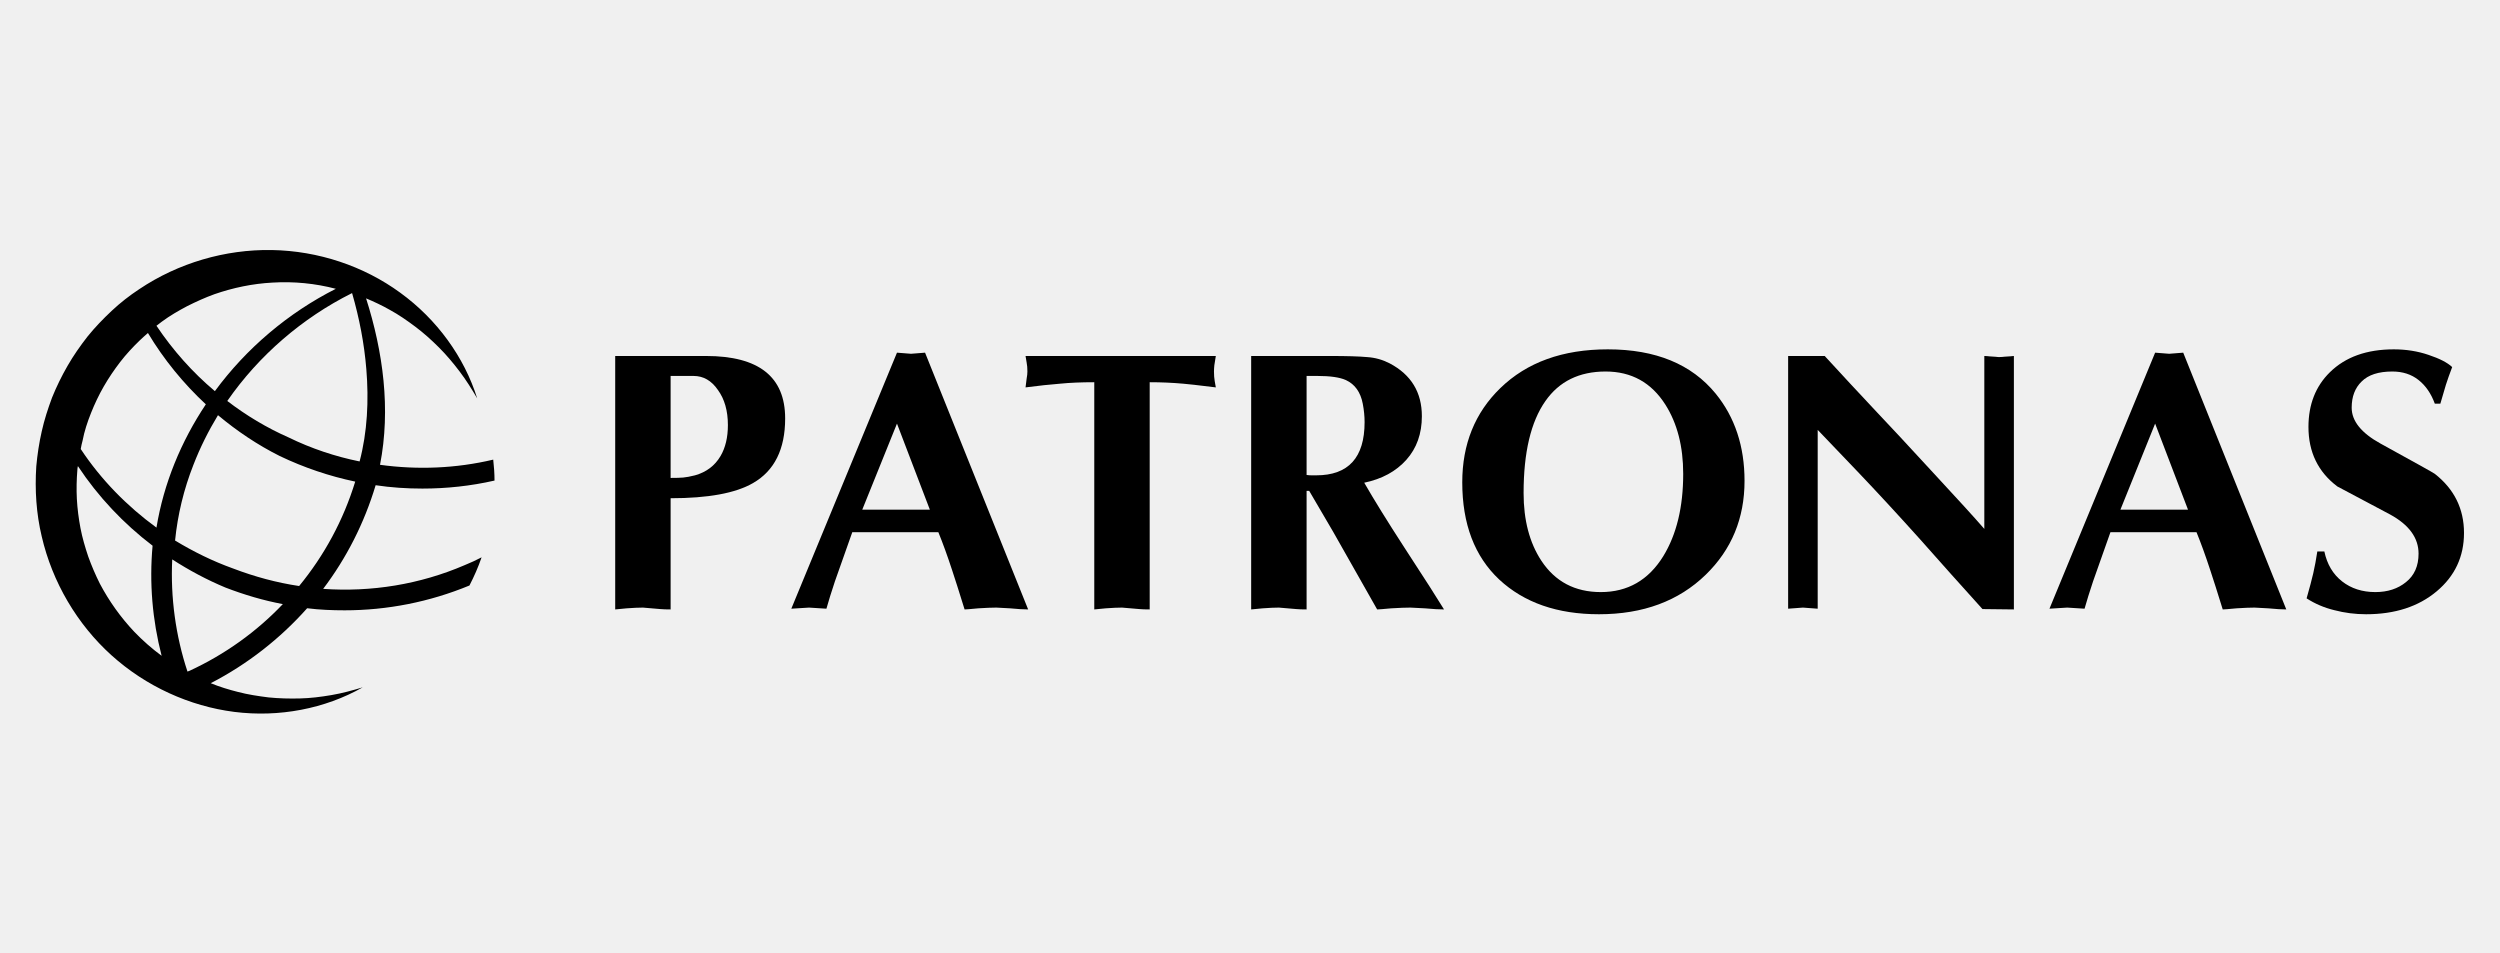
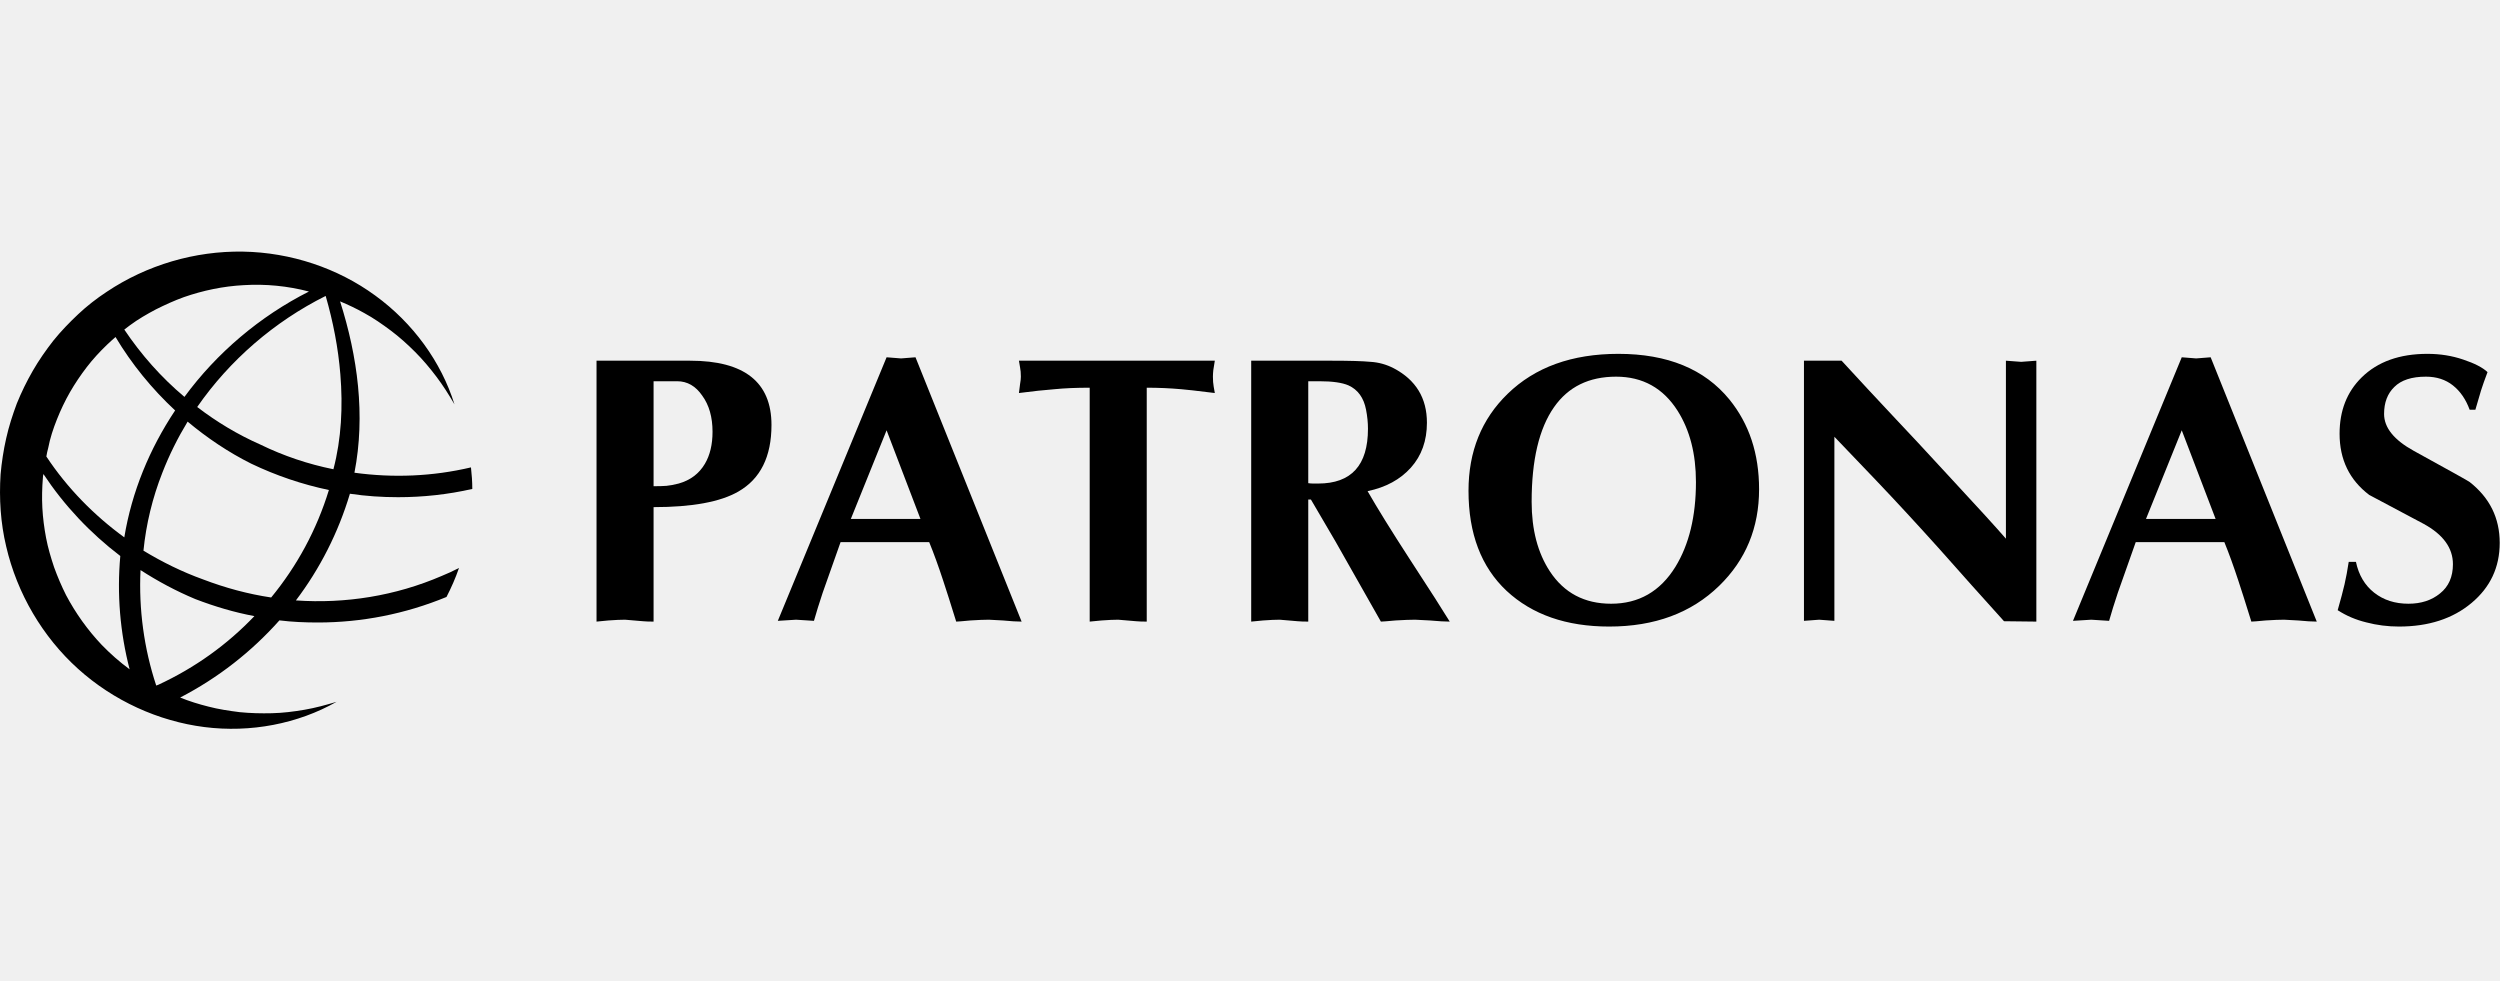
- <svg xmlns="http://www.w3.org/2000/svg" width="210" height="80" viewBox="0 0 210 80" fill="none">
-   <path d="M56.332 41.852V51.193C55.98 51.193 55.691 51.183 55.463 51.162C54.574 51.08 54.087 51.038 54.005 51.038C53.653 51.038 53.198 51.059 52.639 51.1C52.08 51.162 51.76 51.193 51.677 51.193V29.903H59.312C63.739 29.903 65.953 31.652 65.953 35.148C65.953 37.734 65.053 39.545 63.253 40.579C61.784 41.428 59.477 41.852 56.332 41.852ZM56.332 31.579V40.145C56.787 40.145 57.139 40.135 57.387 40.114C57.636 40.093 57.967 40.031 58.38 39.928C59.332 39.659 60.046 39.121 60.522 38.314C60.936 37.61 61.143 36.741 61.143 35.707C61.143 34.507 60.863 33.524 60.305 32.758C59.767 31.972 59.084 31.579 58.256 31.579H56.332Z" fill="black" />
-   <path d="M78.822 44.707H71.591C70.929 46.569 70.443 47.945 70.132 48.835C69.843 49.704 69.605 50.469 69.419 51.131L67.96 51.038L66.47 51.131L75.346 29.624L76.526 29.717L77.705 29.624L86.364 51.193C85.991 51.193 85.484 51.162 84.843 51.1C84.202 51.059 83.819 51.038 83.695 51.038C83.322 51.038 82.816 51.059 82.174 51.1C81.533 51.162 81.15 51.193 81.026 51.193C80.571 49.724 80.219 48.617 79.971 47.873C79.578 46.673 79.195 45.617 78.822 44.707ZM72.429 42.814H78.109L75.346 35.583L72.429 42.814Z" fill="black" />
-   <path d="M96.574 32.107V51.193C96.222 51.193 95.933 51.183 95.705 51.162C94.816 51.08 94.329 51.038 94.246 51.038C93.895 51.038 93.44 51.059 92.881 51.1C92.322 51.162 92.002 51.193 91.919 51.193V32.107C90.822 32.107 89.86 32.148 89.033 32.231C88.226 32.293 87.264 32.396 86.146 32.541C86.188 32.252 86.219 32.003 86.239 31.796C86.281 31.569 86.302 31.372 86.302 31.207C86.302 30.917 86.281 30.669 86.239 30.462C86.198 30.234 86.167 30.048 86.146 29.903H102.129C102.088 30.193 102.047 30.451 102.005 30.679C101.985 30.886 101.974 31.062 101.974 31.207C101.974 31.517 101.995 31.786 102.036 32.014C102.078 32.221 102.109 32.396 102.129 32.541C100.619 32.355 99.709 32.252 99.398 32.231C98.467 32.148 97.526 32.107 96.574 32.107Z" fill="black" />
-   <path d="M105.098 51.193V29.903H111.709C113.137 29.903 114.181 29.934 114.843 29.996C115.506 30.038 116.137 30.214 116.737 30.524C118.537 31.476 119.437 32.955 119.437 34.962C119.437 36.431 119.002 37.652 118.133 38.624C117.264 39.597 116.085 40.238 114.595 40.548C115.402 41.955 116.53 43.776 117.978 46.011C118.95 47.5 119.654 48.586 120.088 49.269L121.299 51.193C120.906 51.193 120.368 51.162 119.685 51.1C119.023 51.059 118.619 51.038 118.475 51.038C118.081 51.038 117.544 51.059 116.861 51.1C116.199 51.162 115.806 51.193 115.681 51.193L111.988 44.676L109.971 41.231H109.754V51.193C109.402 51.193 109.112 51.183 108.885 51.162C107.995 51.08 107.509 51.038 107.426 51.038C107.074 51.038 106.619 51.059 106.061 51.1C105.502 51.162 105.181 51.193 105.098 51.193ZM109.754 31.579V39.897C109.899 39.917 110.033 39.928 110.157 39.928C110.281 39.928 110.416 39.928 110.561 39.928C113.271 39.928 114.626 38.438 114.626 35.459C114.626 34.962 114.575 34.445 114.471 33.907C114.285 32.934 113.809 32.272 113.043 31.921C112.526 31.693 111.73 31.579 110.654 31.579H109.754Z" fill="black" />
-   <path d="M146.541 40.393C146.541 43.538 145.454 46.166 143.282 48.276C141.006 50.49 138.016 51.597 134.313 51.597C130.816 51.597 128.023 50.624 125.933 48.679C123.864 46.735 122.83 44.014 122.83 40.517C122.83 37.31 123.895 34.672 126.026 32.603C128.261 30.431 131.271 29.345 135.058 29.345C139.071 29.345 142.092 30.586 144.12 33.069C145.734 35.055 146.541 37.496 146.541 40.393ZM134.871 31.207C132.658 31.207 130.971 32.034 129.813 33.69C128.592 35.428 127.982 38.003 127.982 41.417C127.982 43.693 128.478 45.586 129.471 47.097C130.63 48.855 132.295 49.735 134.468 49.735C136.723 49.735 138.471 48.731 139.713 46.724C140.83 44.904 141.389 42.597 141.389 39.803C141.389 37.507 140.892 35.572 139.899 34C138.72 32.138 137.044 31.207 134.871 31.207Z" fill="black" />
-   <path d="M150.203 51.131V29.903H153.275C154.641 31.393 156.12 32.986 157.714 34.683C158.603 35.614 160.114 37.238 162.245 39.555C164.396 41.873 165.876 43.497 166.683 44.428V29.903L167.924 29.996L169.166 29.903V51.193L166.528 51.162C164.769 49.218 163.021 47.262 161.283 45.297C159.462 43.269 157.724 41.386 156.069 39.648L152.686 36.11V51.131L151.444 51.038L150.203 51.131Z" fill="black" />
-   <path d="M184.507 44.707H177.276C176.614 46.569 176.127 47.945 175.817 48.835C175.527 49.704 175.289 50.469 175.103 51.131L173.645 51.038L172.155 51.131L181.031 29.624L182.21 29.717L183.39 29.624L192.048 51.193C191.676 51.193 191.169 51.162 190.528 51.1C189.886 51.059 189.504 51.038 189.379 51.038C189.007 51.038 188.5 51.059 187.859 51.1C187.217 51.162 186.835 51.193 186.71 51.193C186.255 49.724 185.903 48.617 185.655 47.873C185.262 46.673 184.879 45.617 184.507 44.707ZM178.114 42.814H183.793L181.031 35.583L178.114 42.814Z" fill="black" />
-   <path d="M204.99 33.907H204.524C204.214 33.059 203.759 32.396 203.159 31.921C202.559 31.445 201.824 31.207 200.955 31.207C199.797 31.207 198.938 31.486 198.379 32.045C197.821 32.583 197.541 33.317 197.541 34.248C197.541 35.365 198.348 36.369 199.962 37.259C202.9 38.872 204.421 39.721 204.524 39.803C206.159 41.086 206.976 42.742 206.976 44.769C206.976 46.755 206.211 48.39 204.679 49.673C203.148 50.956 201.173 51.597 198.752 51.597C197.841 51.597 196.952 51.483 196.083 51.255C195.234 51.049 194.459 50.718 193.755 50.262C194.003 49.393 194.19 48.69 194.314 48.152C194.438 47.614 194.552 47.004 194.655 46.321H195.245C195.472 47.397 195.969 48.235 196.734 48.835C197.5 49.435 198.431 49.735 199.528 49.735C200.562 49.735 201.421 49.455 202.104 48.897C202.807 48.338 203.159 47.542 203.159 46.507C203.159 45.183 202.362 44.086 200.769 43.217C199.279 42.431 197.8 41.645 196.331 40.859C194.717 39.638 193.91 37.972 193.91 35.862C193.91 33.979 194.51 32.448 195.71 31.269C197.014 29.986 198.803 29.345 201.079 29.345C202.114 29.345 203.086 29.5 203.997 29.81C204.928 30.12 205.59 30.462 205.983 30.834C205.755 31.434 205.58 31.931 205.455 32.324C205.248 33.028 205.093 33.555 204.99 33.907Z" fill="black" />
-   <path d="M27.146 49.465C29.1 46.881 30.598 43.95 31.553 40.759C32.856 40.954 34.158 41.041 35.483 41.041C37.502 41.041 39.543 40.824 41.54 40.368C41.54 39.782 41.496 39.196 41.431 38.609C38.305 39.348 35.092 39.478 31.922 39.044C32.834 34.376 32.183 29.556 30.75 25.062C31.423 25.345 32.074 25.649 32.726 26.018C33.486 26.43 34.202 26.93 34.897 27.451C35.591 27.972 36.243 28.558 36.872 29.187C37.502 29.817 38.066 30.49 38.609 31.206C39.152 31.923 39.629 32.683 40.085 33.464C39 29.991 36.699 26.821 33.616 24.585C30.555 22.349 26.734 21.068 22.826 21.003C18.918 20.938 14.988 22.088 11.71 24.281C10.885 24.824 10.104 25.431 9.387 26.105C8.671 26.777 7.976 27.494 7.346 28.276C6.739 29.057 6.174 29.86 5.675 30.729C5.175 31.597 4.741 32.487 4.372 33.399C4.025 34.333 3.721 35.266 3.504 36.243C3.287 37.198 3.135 38.197 3.048 39.174C2.918 41.15 3.048 43.147 3.504 45.057C4.394 48.9 6.478 52.439 9.366 55.044C12.253 57.649 15.922 59.321 19.678 59.799C23.434 60.276 27.298 59.538 30.468 57.736C29.599 57.997 28.731 58.236 27.841 58.387C26.951 58.539 26.082 58.648 25.192 58.67C24.302 58.691 23.434 58.67 22.565 58.583C21.697 58.474 20.828 58.344 20.003 58.127C19.222 57.931 18.44 57.693 17.702 57.389C20.807 55.782 23.542 53.633 25.8 51.093C26.842 51.223 27.906 51.267 28.948 51.267C32.508 51.267 36.069 50.572 39.434 49.182C39.825 48.422 40.172 47.641 40.454 46.816C39.998 47.055 39.521 47.272 39.043 47.467C35.266 49.096 31.184 49.747 27.146 49.465ZM30.772 31.011C30.989 33.638 30.858 36.286 30.207 38.761C28.166 38.349 26.147 37.676 24.237 36.742C22.413 35.939 20.677 34.897 19.092 33.681C21.74 29.86 25.388 26.712 29.556 24.628H29.578C30.186 26.734 30.598 28.862 30.772 31.011ZM15.727 25.714C16.465 25.345 17.225 24.997 18.006 24.715C19.569 24.172 21.219 23.825 22.891 23.738C24.671 23.63 26.473 23.803 28.21 24.259C24.215 26.278 20.698 29.253 18.05 32.856C16.161 31.271 14.511 29.404 13.143 27.364C13.295 27.255 13.447 27.125 13.599 27.016C14.272 26.517 14.988 26.105 15.727 25.714ZM7.65 34.68C7.954 33.92 8.302 33.182 8.714 32.466C9.127 31.749 9.583 31.076 10.082 30.425C10.581 29.773 11.146 29.166 11.732 28.601C11.949 28.384 12.188 28.189 12.427 27.972C13.751 30.186 15.401 32.205 17.29 33.964C15.206 37.09 13.751 40.607 13.143 44.319C10.668 42.517 8.475 40.281 6.782 37.719C6.825 37.481 6.869 37.242 6.934 37.025C7.086 36.221 7.346 35.44 7.65 34.68ZM11.298 53.09C10.147 51.874 9.17 50.507 8.389 49.03C8.019 48.292 7.694 47.532 7.412 46.751C7.151 45.969 6.912 45.166 6.76 44.363C6.608 43.559 6.5 42.734 6.456 41.91C6.413 41.084 6.435 40.26 6.5 39.456C6.5 39.348 6.521 39.261 6.543 39.152C8.237 41.714 10.364 43.972 12.817 45.839C12.535 48.944 12.796 52.07 13.577 55.087C12.752 54.48 11.992 53.807 11.298 53.09ZM15.922 56.347C15.857 56.368 15.813 56.39 15.748 56.412C14.75 53.394 14.315 50.181 14.467 46.99C15.879 47.901 17.377 48.705 18.94 49.356C20.524 49.964 22.131 50.441 23.759 50.745C21.545 53.069 18.918 54.957 15.922 56.347ZM25.127 49.226C23.238 48.944 21.393 48.444 19.569 47.749C17.876 47.142 16.248 46.338 14.706 45.405C14.923 43.234 15.444 41.084 16.248 39.044C16.812 37.589 17.507 36.2 18.31 34.875C19.895 36.2 21.632 37.372 23.499 38.306C25.54 39.282 27.667 39.999 29.838 40.455C28.84 43.711 27.233 46.664 25.127 49.226Z" fill="black" />
+ <svg xmlns="http://www.w3.org/2000/svg" width="204" height="80" viewBox="0 0 204 80" fill="none">
+   <g clip-path="url(#clip0_28_681)">
+     <path d="M53.332 41.382V50.723C52.98 50.723 52.691 50.713 52.463 50.692C51.574 50.609 51.087 50.568 51.005 50.568C50.653 50.568 50.198 50.589 49.639 50.63C49.08 50.692 48.76 50.723 48.677 50.723V29.433H56.312C60.739 29.433 62.953 31.181 62.953 34.678C62.953 37.264 62.053 39.075 60.253 40.109C58.784 40.957 56.477 41.382 53.332 41.382ZM53.332 31.109V39.675C53.787 39.675 54.139 39.664 54.387 39.644C54.636 39.623 54.967 39.561 55.38 39.457C56.332 39.188 57.046 38.65 57.522 37.843C57.936 37.14 58.143 36.271 58.143 35.236C58.143 34.036 57.863 33.054 57.305 32.288C56.767 31.502 56.084 31.109 55.256 31.109H53.332Z" fill="black" />
+     <path d="M75.822 44.237H68.591C67.929 46.099 67.443 47.475 67.132 48.364C66.843 49.233 66.605 49.999 66.419 50.661L64.96 50.568L63.47 50.661L72.346 29.154L73.526 29.247L74.705 29.154L83.364 50.723C82.991 50.723 82.484 50.692 81.843 50.63C81.202 50.589 80.819 50.568 80.695 50.568C80.322 50.568 79.816 50.589 79.174 50.63C78.533 50.692 78.15 50.723 78.026 50.723C77.571 49.254 77.219 48.147 76.971 47.402C76.578 46.202 76.195 45.147 75.822 44.237ZM69.429 42.344H75.109L72.346 35.112L69.429 42.344Z" fill="black" />
+     <path d="M93.574 31.637V50.723C93.222 50.723 92.933 50.713 92.705 50.692C91.816 50.609 91.329 50.568 91.246 50.568C90.895 50.568 90.44 50.589 89.881 50.63C89.322 50.692 89.002 50.723 88.919 50.723V31.637C87.822 31.637 86.86 31.678 86.033 31.761C85.226 31.823 84.264 31.926 83.146 32.071C83.188 31.781 83.219 31.533 83.239 31.326C83.281 31.099 83.302 30.902 83.302 30.736C83.302 30.447 83.281 30.198 83.239 29.992C83.198 29.764 83.167 29.578 83.146 29.433H99.129C99.088 29.723 99.047 29.981 99.005 30.209C98.985 30.416 98.974 30.592 98.974 30.736C98.974 31.047 98.995 31.316 99.036 31.543C99.078 31.75 99.109 31.926 99.129 32.071C97.619 31.885 96.709 31.781 96.398 31.761C95.467 31.678 94.526 31.637 93.574 31.637Z" fill="black" />
+     <path d="M102.098 50.723V29.433H108.709C110.137 29.433 111.181 29.464 111.843 29.526C112.506 29.567 113.137 29.743 113.737 30.054C115.537 31.005 116.437 32.485 116.437 34.492C116.437 35.961 116.002 37.181 115.133 38.154C114.264 39.126 113.085 39.768 111.595 40.078C112.402 41.485 113.53 43.306 114.978 45.54C115.95 47.03 116.654 48.116 117.088 48.799L118.299 50.723C117.906 50.723 117.368 50.692 116.685 50.63C116.023 50.589 115.619 50.568 115.475 50.568C115.081 50.568 114.544 50.589 113.861 50.63C113.199 50.692 112.806 50.723 112.681 50.723L108.988 44.206L106.971 40.761H106.754V50.723C106.402 50.723 106.112 50.713 105.885 50.692C104.995 50.609 104.509 50.568 104.426 50.568C104.074 50.568 103.619 50.589 103.061 50.63C102.502 50.692 102.181 50.723 102.098 50.723ZM106.754 31.109V39.426C106.899 39.447 107.033 39.457 107.157 39.457C107.281 39.457 107.416 39.457 107.561 39.457C110.271 39.457 111.626 37.968 111.626 34.988C111.626 34.492 111.575 33.974 111.471 33.437C111.285 32.464 110.809 31.802 110.043 31.45C109.526 31.223 108.73 31.109 107.654 31.109H106.754Z" fill="black" />
+     <path d="M143.541 39.923C143.541 43.068 142.454 45.695 140.282 47.806C138.006 50.02 135.016 51.127 131.313 51.127C127.816 51.127 125.023 50.154 122.933 48.209C120.864 46.264 119.83 43.544 119.83 40.047C119.83 36.84 120.895 34.202 123.026 32.133C125.261 29.961 128.271 28.874 132.058 28.874C136.071 28.874 139.092 30.116 141.12 32.599C142.734 34.585 143.541 37.026 143.541 39.923ZM131.871 30.736C129.658 30.736 127.971 31.564 126.813 33.219C125.592 34.957 124.982 37.533 124.982 40.947C124.982 43.223 125.478 45.116 126.471 46.627C127.63 48.385 129.295 49.264 131.468 49.264C133.723 49.264 135.471 48.261 136.713 46.254C137.83 44.433 138.389 42.126 138.389 39.333C138.389 37.037 137.892 35.102 136.899 33.53C135.72 31.668 134.044 30.736 131.871 30.736Z" fill="black" />
+     <path d="M147.203 50.661V29.433H150.275C151.641 30.923 153.12 32.516 154.714 34.212C155.603 35.143 157.114 36.768 159.245 39.085C161.396 41.402 162.876 43.026 163.683 43.957V29.433L164.924 29.526L166.166 29.433V50.723L163.528 50.692C161.769 48.747 160.021 46.792 158.283 44.826C156.462 42.799 154.724 40.916 153.069 39.178L149.686 35.64V50.661L148.444 50.568L147.203 50.661Z" fill="black" />
+     <path d="M181.507 44.237H174.276C173.614 46.099 173.127 47.475 172.817 48.364C172.527 49.233 172.289 49.999 172.103 50.661L170.645 50.568L169.155 50.661L178.031 29.154L179.21 29.247L180.39 29.154L189.048 50.723C188.676 50.723 188.169 50.692 187.528 50.63C186.886 50.589 186.504 50.568 186.379 50.568C186.007 50.568 185.5 50.589 184.859 50.63C184.217 50.692 183.835 50.723 183.71 50.723C183.255 49.254 182.903 48.147 182.655 47.402C182.262 46.202 181.879 45.147 181.507 44.237ZM175.114 42.344H180.793L178.031 35.112L175.114 42.344Z" fill="black" />
+     <path d="M201.99 33.437H201.524C201.214 32.588 200.759 31.926 200.159 31.45C199.559 30.974 198.824 30.736 197.955 30.736C196.797 30.736 195.938 31.016 195.379 31.574C194.821 32.112 194.541 32.847 194.541 33.778C194.541 34.895 195.348 35.899 196.962 36.788C199.9 38.402 201.421 39.25 201.524 39.333C203.159 40.616 203.976 42.271 203.976 44.299C203.976 46.285 203.211 47.92 201.679 49.202C200.148 50.485 198.173 51.127 195.752 51.127C194.841 51.127 193.952 51.013 193.083 50.785C192.234 50.578 191.459 50.247 190.755 49.792C191.003 48.923 191.19 48.22 191.314 47.682C191.438 47.144 191.552 46.533 191.655 45.851H192.245C192.472 46.926 192.969 47.764 193.734 48.364C194.5 48.965 195.431 49.264 196.528 49.264C197.562 49.264 198.421 48.985 199.104 48.426C199.807 47.868 200.159 47.071 200.159 46.037C200.159 44.713 199.362 43.616 197.769 42.747C196.279 41.961 194.8 41.175 193.331 40.388C191.717 39.168 190.91 37.502 190.91 35.392C190.91 33.509 191.51 31.978 192.71 30.799C194.014 29.516 195.803 28.874 198.079 28.874C199.114 28.874 200.086 29.029 200.997 29.34C201.928 29.65 202.59 29.992 202.983 30.364C202.755 30.964 202.58 31.461 202.455 31.854C202.248 32.557 202.093 33.085 201.99 33.437Z" fill="black" />
+     <path d="M24.146 48.994C26.1 46.411 27.598 43.48 28.553 40.289C29.856 40.484 31.159 40.571 32.483 40.571C34.502 40.571 36.543 40.354 38.54 39.898C38.54 39.312 38.496 38.725 38.431 38.139C35.305 38.877 32.092 39.008 28.922 38.574C29.834 33.906 29.183 29.086 27.75 24.592C28.423 24.874 29.074 25.178 29.726 25.547C30.485 25.96 31.202 26.459 31.897 26.98C32.591 27.501 33.243 28.087 33.872 28.717C34.502 29.347 35.066 30.02 35.609 30.736C36.152 31.453 36.629 32.212 37.085 32.994C36 29.52 33.699 26.351 30.616 24.114C27.555 21.878 23.734 20.598 19.826 20.532C15.918 20.467 11.988 21.618 8.71 23.811C7.885 24.353 7.104 24.961 6.387 25.634C5.671 26.307 4.976 27.024 4.346 27.805C3.739 28.587 3.174 29.39 2.675 30.259C2.175 31.127 1.741 32.017 1.372 32.929C1.025 33.862 0.721 34.796 0.504 35.773C0.287 36.728 0.135 37.727 0.048 38.704C-0.082 40.679 0.048 42.677 0.504 44.587C1.394 48.43 3.478 51.969 6.366 54.574C9.253 57.179 12.922 58.851 16.678 59.328C20.434 59.806 24.298 59.068 27.468 57.266C26.599 57.526 25.731 57.765 24.841 57.917C23.951 58.069 23.082 58.178 22.192 58.199C21.302 58.221 20.434 58.199 19.565 58.113C18.697 58.004 17.828 57.874 17.003 57.657C16.222 57.461 15.44 57.222 14.702 56.919C17.807 55.312 20.542 53.163 22.8 50.623C23.842 50.753 24.906 50.796 25.948 50.796C29.509 50.796 33.069 50.102 36.434 48.712C36.825 47.952 37.172 47.171 37.454 46.346C36.998 46.584 36.521 46.802 36.043 46.997C32.266 48.625 28.184 49.276 24.146 48.994ZM27.772 30.541C27.989 33.168 27.858 35.816 27.207 38.291C25.166 37.879 23.147 37.206 21.237 36.272C19.413 35.469 17.677 34.427 16.092 33.211C18.74 29.39 22.388 26.242 26.556 24.158H26.578C27.186 26.264 27.598 28.391 27.772 30.541ZM12.727 25.243C13.465 24.874 14.225 24.527 15.006 24.245C16.569 23.702 18.219 23.355 19.891 23.268C21.671 23.159 23.473 23.333 25.21 23.789C21.215 25.808 17.698 28.782 15.05 32.386C13.161 30.801 11.511 28.934 10.143 26.893C10.295 26.785 10.447 26.655 10.599 26.546C11.272 26.047 11.988 25.634 12.727 25.243ZM4.65 34.21C4.954 33.45 5.302 32.712 5.714 31.995C6.127 31.279 6.583 30.606 7.082 29.954C7.581 29.303 8.146 28.695 8.732 28.131C8.949 27.914 9.188 27.718 9.427 27.501C10.751 29.716 12.401 31.735 14.29 33.493C12.206 36.62 10.751 40.137 10.143 43.849C7.668 42.047 5.475 39.811 3.782 37.249C3.825 37.01 3.869 36.772 3.934 36.554C4.086 35.751 4.346 34.97 4.65 34.21ZM8.298 52.62C7.147 51.404 6.17 50.036 5.389 48.56C5.019 47.822 4.694 47.062 4.412 46.281C4.151 45.499 3.912 44.696 3.76 43.892C3.608 43.089 3.5 42.264 3.456 41.439C3.413 40.614 3.435 39.789 3.5 38.986C3.5 38.877 3.521 38.791 3.543 38.682C5.237 41.244 7.364 43.502 9.817 45.369C9.535 48.473 9.796 51.599 10.577 54.617C9.752 54.009 8.992 53.336 8.298 52.62ZM12.922 55.876C12.857 55.898 12.813 55.92 12.748 55.941C11.75 52.924 11.315 49.711 11.467 46.519C12.879 47.431 14.377 48.234 15.94 48.886C17.524 49.494 19.131 49.971 20.759 50.275C18.545 52.598 15.918 54.487 12.922 55.876ZM22.127 48.755C20.238 48.473 18.393 47.974 16.569 47.279C14.876 46.671 13.248 45.868 11.706 44.934C11.923 42.764 12.444 40.614 13.248 38.574C13.812 37.119 14.507 35.729 15.31 34.405C16.895 35.729 18.632 36.902 20.499 37.835C22.54 38.812 24.667 39.529 26.838 39.985C25.84 43.241 24.233 46.194 22.127 48.755Z" fill="black" />
+   </g>
+   <defs>
+     <clipPath id="clip0_28_681">
+       <rect width="203.976" height="80" fill="white" />
+     </clipPath>
+   </defs>
</svg>
